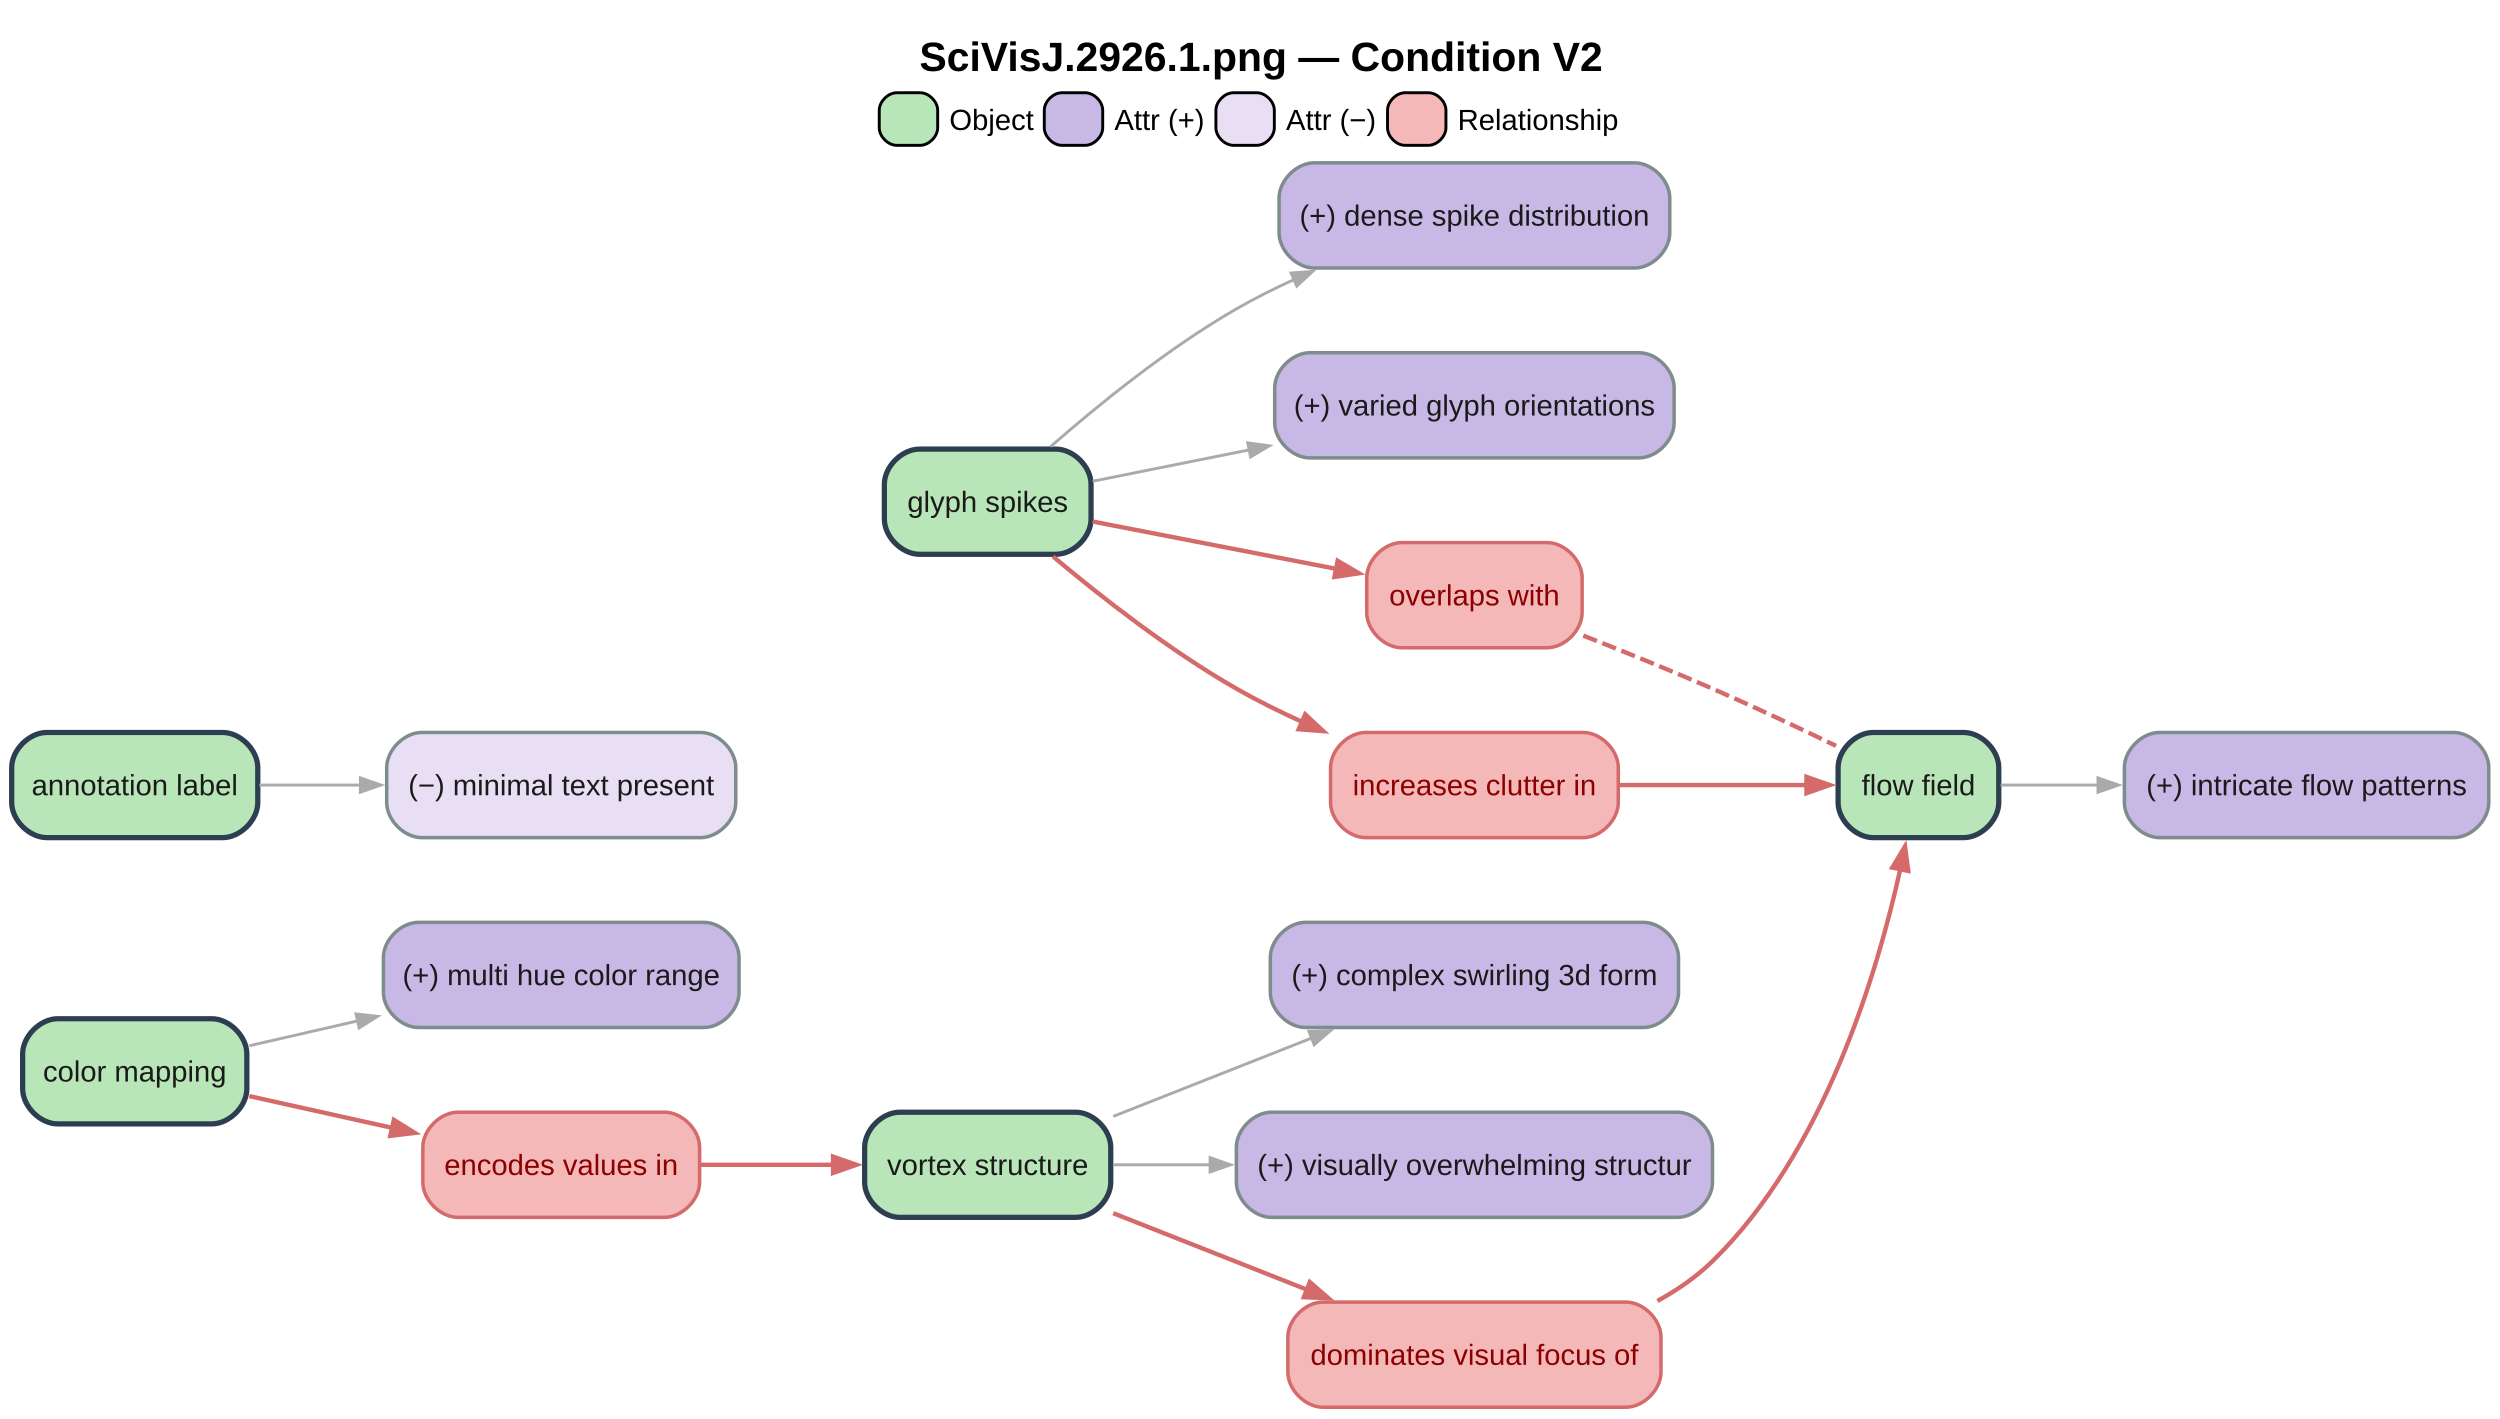
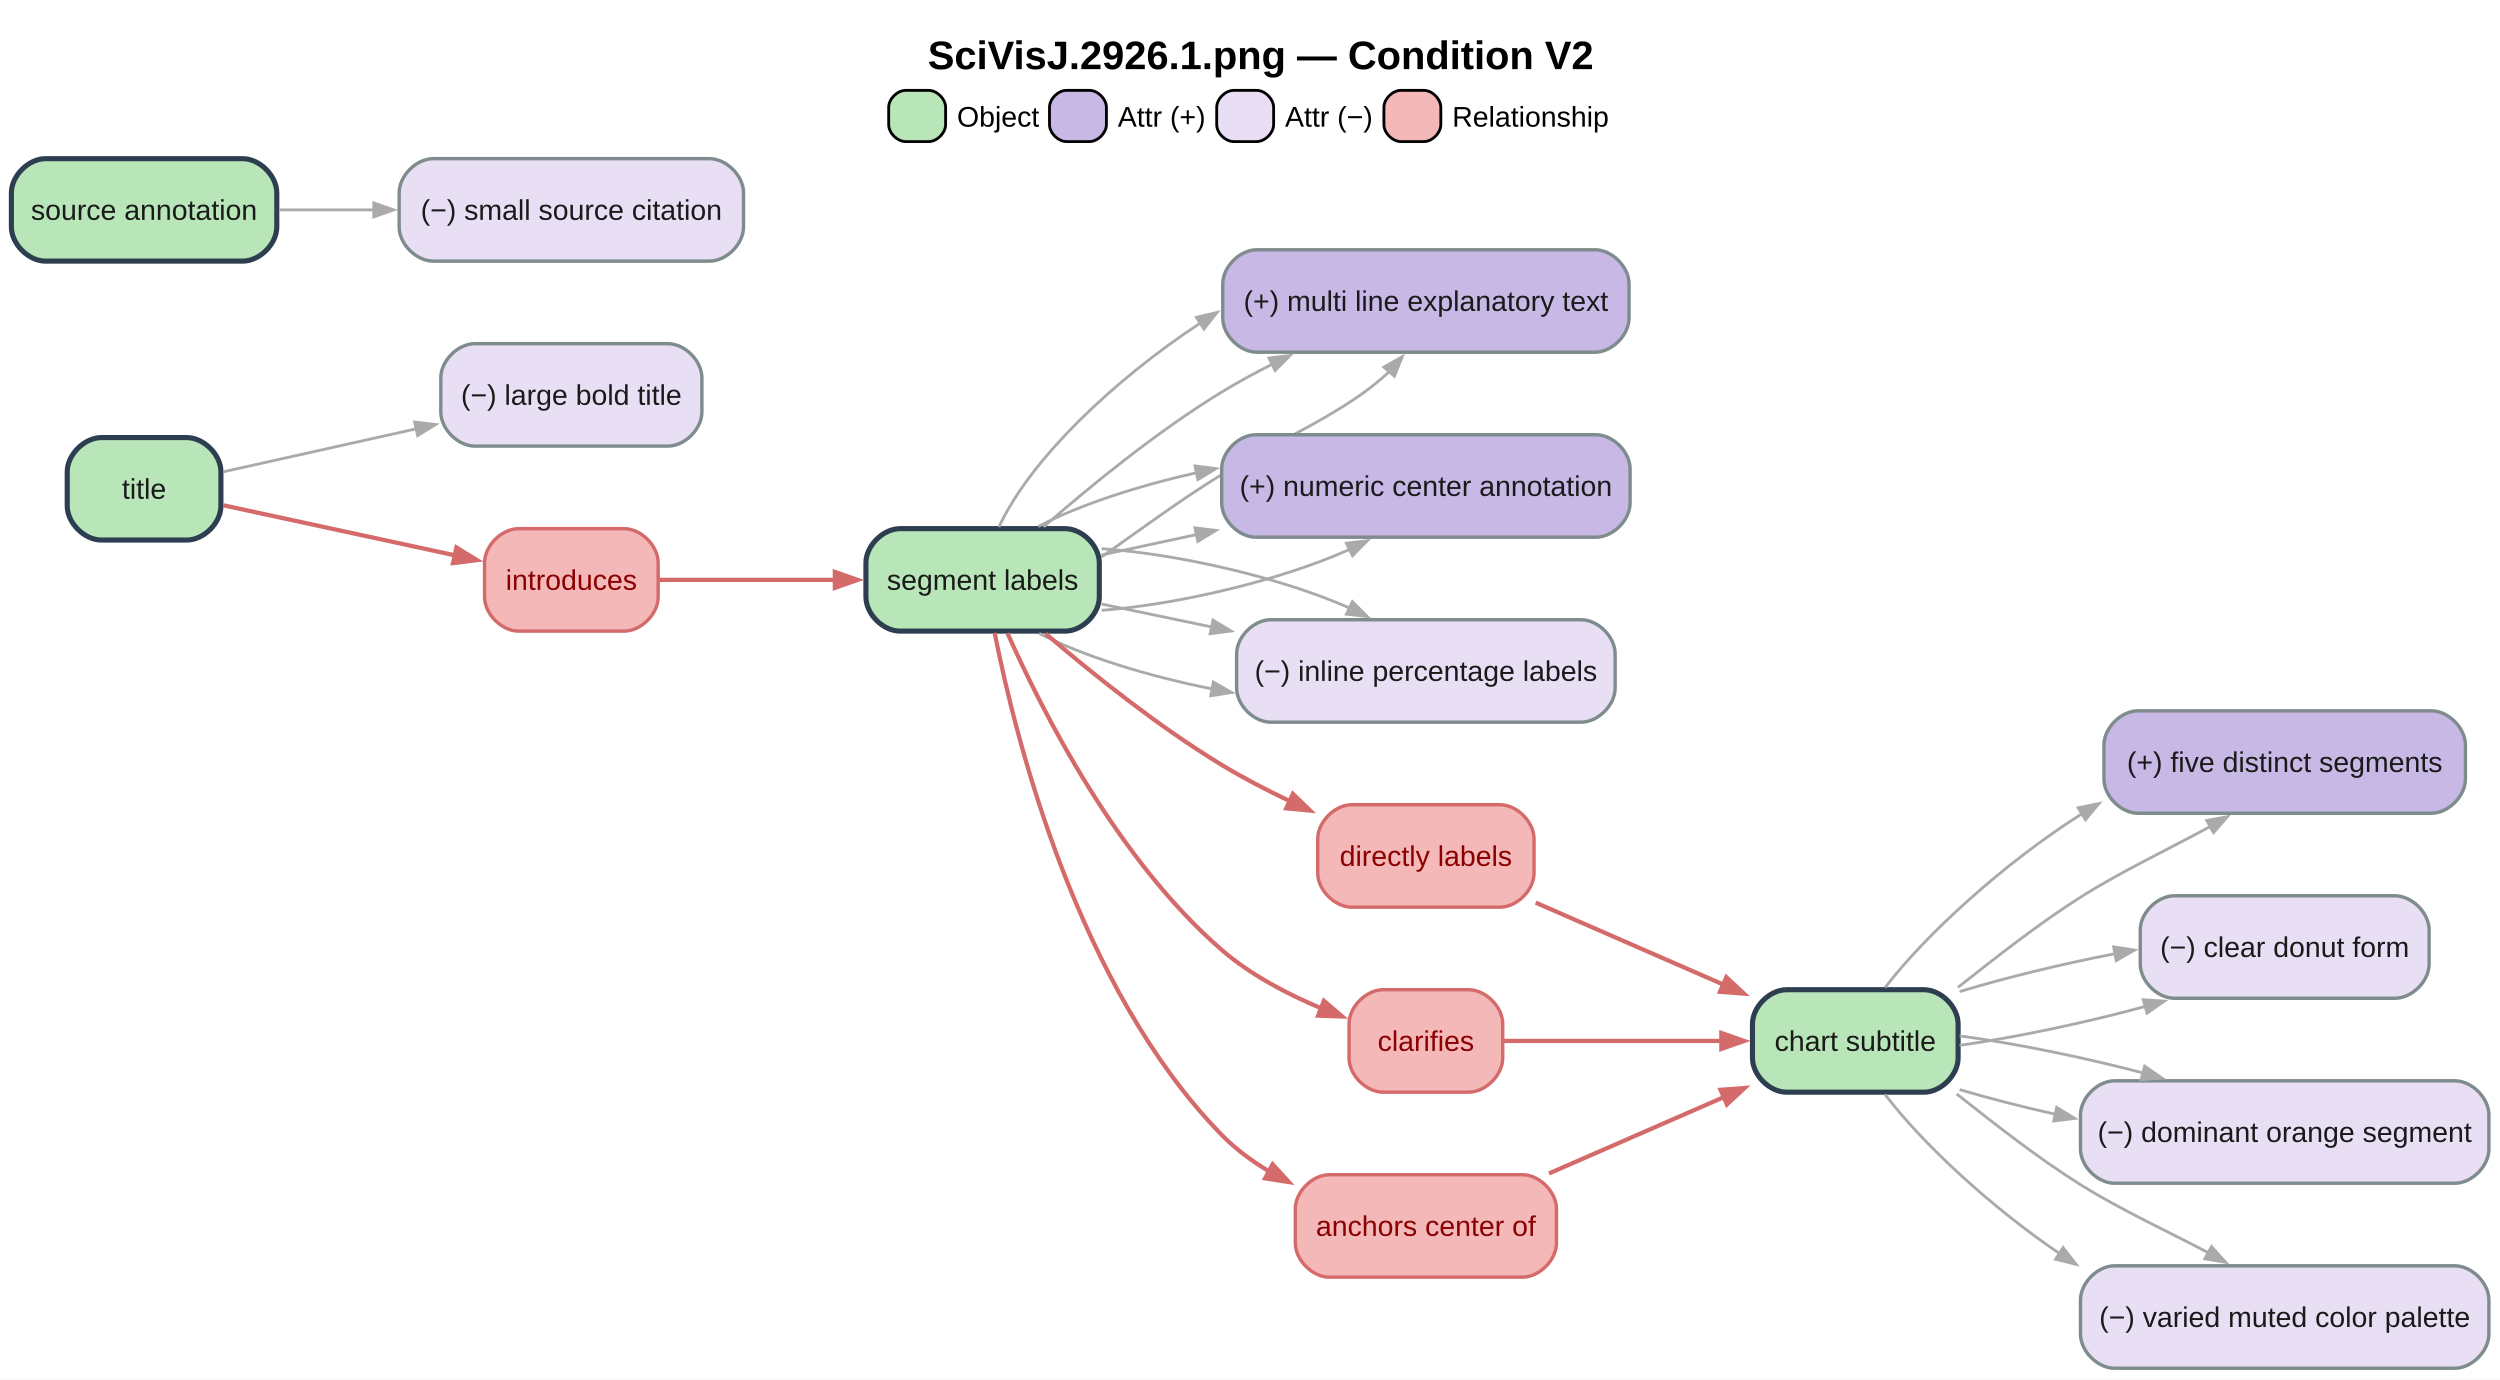
- <svg xmlns="http://www.w3.org/2000/svg" width="1783pt" height="1012pt" viewBox="0.00 0.00 1783.00 1012.00">
-   <g id="graph0" class="graph" transform="scale(2.08333 2.08333) rotate(0) translate(4 481.75)">
-     <polygon fill="white" stroke="none" points="-4,4 -4,-481.75 852,-481.75 852,4 -4,4" />
-     <text xml:space="preserve" text-anchor="start" x="310.75" y="-457.45" font-family="Arial" font-weight="bold" font-size="14.00">SciVisJ.2926.1.png — Condition V2</text>
-     <path fill="#b8e6b8" stroke="none" d="M303,-432C303,-432 311,-432 311,-432 314,-432 317,-435 317,-438 317,-438 317,-444 317,-444 317,-447 314,-450 311,-450 311,-450 303,-450 303,-450 300,-450 297,-447 297,-444 297,-444 297,-438 297,-438 297,-435 300,-432 303,-432" />
-     <path fill="none" stroke="black" d="M303,-432C303,-432 311,-432 311,-432 314,-432 317,-435 317,-438 317,-438 317,-444 317,-444 317,-447 314,-450 311,-450 311,-450 303,-450 303,-450 300,-450 297,-447 297,-444 297,-444 297,-438 297,-438 297,-435 300,-432 303,-432" />
-     <text xml:space="preserve" text-anchor="start" x="305.5" y="-437.25" font-family="Arial" font-size="10.00"> </text>
-     <text xml:space="preserve" text-anchor="start" x="321" y="-437.25" font-family="Arial" font-size="10.00">Object</text>
-     <path fill="#c7b8e6" stroke="none" d="M359.5,-432C359.5,-432 367.5,-432 367.5,-432 370.5,-432 373.5,-435 373.5,-438 373.5,-438 373.5,-444 373.5,-444 373.5,-447 370.5,-450 367.5,-450 367.5,-450 359.5,-450 359.5,-450 356.5,-450 353.5,-447 353.5,-444 353.5,-444 353.5,-438 353.5,-438 353.5,-435 356.5,-432 359.5,-432" />
-     <path fill="none" stroke="black" d="M359.5,-432C359.5,-432 367.5,-432 367.5,-432 370.5,-432 373.5,-435 373.5,-438 373.5,-438 373.5,-444 373.5,-444 373.5,-447 370.5,-450 367.5,-450 367.5,-450 359.5,-450 359.5,-450 356.5,-450 353.5,-447 353.5,-444 353.5,-444 353.5,-438 353.5,-438 353.5,-435 356.5,-432 359.5,-432" />
-     <text xml:space="preserve" text-anchor="start" x="362" y="-437.25" font-family="Arial" font-size="10.00"> </text>
-     <text xml:space="preserve" text-anchor="start" x="377.5" y="-437.25" font-family="Arial" font-size="10.00">Attr (+)</text>
-     <path fill="#e8dff5" stroke="none" d="M418.25,-432C418.25,-432 426.25,-432 426.25,-432 429.25,-432 432.25,-435 432.25,-438 432.25,-438 432.25,-444 432.25,-444 432.25,-447 429.25,-450 426.25,-450 426.25,-450 418.25,-450 418.25,-450 415.25,-450 412.25,-447 412.25,-444 412.25,-444 412.25,-438 412.25,-438 412.25,-435 415.25,-432 418.25,-432" />
-     <path fill="none" stroke="black" d="M418.25,-432C418.25,-432 426.25,-432 426.25,-432 429.25,-432 432.25,-435 432.25,-438 432.25,-438 432.25,-444 432.25,-444 432.25,-447 429.25,-450 426.25,-450 426.25,-450 418.25,-450 418.25,-450 415.25,-450 412.25,-447 412.25,-444 412.25,-444 412.25,-438 412.25,-438 412.25,-435 415.25,-432 418.25,-432" />
-     <text xml:space="preserve" text-anchor="start" x="420.75" y="-437.25" font-family="Arial" font-size="10.00"> </text>
-     <text xml:space="preserve" text-anchor="start" x="436.25" y="-437.25" font-family="Arial" font-size="10.00">Attr (−)</text>
-     <path fill="#f5b8b8" stroke="none" d="M477,-432C477,-432 485,-432 485,-432 488,-432 491,-435 491,-438 491,-438 491,-444 491,-444 491,-447 488,-450 485,-450 485,-450 477,-450 477,-450 474,-450 471,-447 471,-444 471,-444 471,-438 471,-438 471,-435 474,-432 477,-432" />
-     <path fill="none" stroke="black" d="M477,-432C477,-432 485,-432 485,-432 488,-432 491,-435 491,-438 491,-438 491,-444 491,-444 491,-447 488,-450 485,-450 485,-450 477,-450 477,-450 474,-450 471,-447 471,-444 471,-444 471,-438 471,-438 471,-435 474,-432 477,-432" />
-     <text xml:space="preserve" text-anchor="start" x="479.5" y="-437.25" font-family="Arial" font-size="10.00"> </text>
-     <text xml:space="preserve" text-anchor="start" x="495" y="-437.25" font-family="Arial" font-size="10.00">Relationship</text>
+ <svg xmlns="http://www.w3.org/2000/svg" width="1830pt" height="1010pt" viewBox="0.00 0.00 1830.00 1010.00">
+   <g id="graph0" class="graph" transform="scale(2.08333 2.08333) rotate(0) translate(4 480.75)">
+     <polygon fill="white" stroke="none" points="-4,4 -4,-480.75 874.5,-480.75 874.5,4 -4,4" />
+     <text xml:space="preserve" text-anchor="start" x="322" y="-456.45" font-family="Arial" font-weight="bold" font-size="14.00">SciVisJ.2926.1.png — Condition V2</text>
+     <path fill="#b8e6b8" stroke="none" d="M314.25,-431C314.25,-431 322.25,-431 322.25,-431 325.25,-431 328.25,-434 328.25,-437 328.25,-437 328.25,-443 328.25,-443 328.25,-446 325.25,-449 322.25,-449 322.25,-449 314.25,-449 314.25,-449 311.25,-449 308.25,-446 308.25,-443 308.25,-443 308.25,-437 308.25,-437 308.25,-434 311.25,-431 314.25,-431" />
+     <path fill="none" stroke="black" d="M314.25,-431C314.25,-431 322.25,-431 322.25,-431 325.25,-431 328.25,-434 328.25,-437 328.25,-437 328.25,-443 328.25,-443 328.25,-446 325.25,-449 322.25,-449 322.25,-449 314.25,-449 314.25,-449 311.25,-449 308.25,-446 308.25,-443 308.25,-443 308.25,-437 308.25,-437 308.25,-434 311.25,-431 314.25,-431" />
+     <text xml:space="preserve" text-anchor="start" x="316.75" y="-436.25" font-family="Arial" font-size="10.00"> </text>
+     <text xml:space="preserve" text-anchor="start" x="332.25" y="-436.25" font-family="Arial" font-size="10.00">Object</text>
+     <path fill="#c7b8e6" stroke="none" d="M370.75,-431C370.75,-431 378.75,-431 378.75,-431 381.75,-431 384.75,-434 384.75,-437 384.75,-437 384.75,-443 384.75,-443 384.75,-446 381.75,-449 378.75,-449 378.75,-449 370.75,-449 370.75,-449 367.75,-449 364.75,-446 364.75,-443 364.75,-443 364.75,-437 364.75,-437 364.75,-434 367.75,-431 370.75,-431" />
+     <path fill="none" stroke="black" d="M370.75,-431C370.75,-431 378.75,-431 378.75,-431 381.75,-431 384.75,-434 384.75,-437 384.75,-437 384.75,-443 384.75,-443 384.75,-446 381.75,-449 378.75,-449 378.75,-449 370.75,-449 370.75,-449 367.75,-449 364.75,-446 364.75,-443 364.75,-443 364.75,-437 364.75,-437 364.75,-434 367.75,-431 370.75,-431" />
+     <text xml:space="preserve" text-anchor="start" x="373.25" y="-436.25" font-family="Arial" font-size="10.00"> </text>
+     <text xml:space="preserve" text-anchor="start" x="388.75" y="-436.25" font-family="Arial" font-size="10.00">Attr (+)</text>
+     <path fill="#e8dff5" stroke="none" d="M429.5,-431C429.5,-431 437.5,-431 437.5,-431 440.5,-431 443.5,-434 443.5,-437 443.5,-437 443.5,-443 443.5,-443 443.5,-446 440.5,-449 437.5,-449 437.5,-449 429.5,-449 429.5,-449 426.5,-449 423.5,-446 423.5,-443 423.5,-443 423.5,-437 423.5,-437 423.5,-434 426.5,-431 429.5,-431" />
+     <path fill="none" stroke="black" d="M429.5,-431C429.5,-431 437.5,-431 437.5,-431 440.5,-431 443.5,-434 443.5,-437 443.5,-437 443.5,-443 443.5,-443 443.5,-446 440.5,-449 437.5,-449 437.5,-449 429.5,-449 429.5,-449 426.5,-449 423.5,-446 423.5,-443 423.5,-443 423.5,-437 423.5,-437 423.5,-434 426.5,-431 429.5,-431" />
+     <text xml:space="preserve" text-anchor="start" x="432" y="-436.25" font-family="Arial" font-size="10.00"> </text>
+     <text xml:space="preserve" text-anchor="start" x="447.5" y="-436.25" font-family="Arial" font-size="10.00">Attr (−)</text>
+     <path fill="#f5b8b8" stroke="none" d="M488.25,-431C488.25,-431 496.25,-431 496.25,-431 499.25,-431 502.25,-434 502.25,-437 502.25,-437 502.25,-443 502.25,-443 502.25,-446 499.25,-449 496.25,-449 496.25,-449 488.25,-449 488.25,-449 485.25,-449 482.25,-446 482.25,-443 482.25,-443 482.25,-437 482.25,-437 482.25,-434 485.25,-431 488.25,-431" />
+     <path fill="none" stroke="black" d="M488.25,-431C488.25,-431 496.25,-431 496.25,-431 499.25,-431 502.25,-434 502.25,-437 502.25,-437 502.25,-443 502.25,-443 502.25,-446 499.25,-449 496.25,-449 496.25,-449 488.25,-449 488.25,-449 485.25,-449 482.25,-446 482.25,-443 482.25,-443 482.25,-437 482.25,-437 482.25,-434 485.25,-431 488.25,-431" />
+     <text xml:space="preserve" text-anchor="start" x="490.75" y="-436.25" font-family="Arial" font-size="10.00"> </text>
+     <text xml:space="preserve" text-anchor="start" x="506.25" y="-436.25" font-family="Arial" font-size="10.00">Relationship</text>
    <g id="node1" class="node">
-       <path fill="#b8e6b8" stroke="#2c3e50" stroke-width="1.8" d="M364.25,-101C364.25,-101 304,-101 304,-101 298,-101 292,-95 292,-89 292,-89 292,-77 292,-77 292,-71 298,-65 304,-65 304,-65 364.25,-65 364.25,-65 370.25,-65 376.25,-71 376.25,-77 376.25,-77 376.25,-89 376.25,-89 376.25,-95 370.25,-101 364.25,-101" />
-       <text xml:space="preserve" text-anchor="middle" x="334.12" y="-79.5" font-family="Arial" font-size="10.00" fill="#1a1a1a">vortex structure</text>
+       <path fill="#b8e6b8" stroke="#2c3e50" stroke-width="1.8" d="M672,-133C672,-133 623.75,-133 623.75,-133 617.75,-133 611.75,-127 611.75,-121 611.75,-121 611.75,-109 611.75,-109 611.75,-103 617.75,-97 623.75,-97 623.75,-97 672,-97 672,-97 678,-97 684,-103 684,-109 684,-109 684,-121 684,-121 684,-127 678,-133 672,-133" />
+       <text xml:space="preserve" text-anchor="middle" x="647.88" y="-111.5" font-family="Arial" font-size="10.00" fill="#1a1a1a">chart subtitle</text>
+     </g>
+     <g id="node5" class="node">
+       <path fill="#c7b8e6" stroke="#7f8c8d" stroke-width="1.2" d="M850.25,-231C850.25,-231 747.25,-231 747.25,-231 741.25,-231 735.25,-225 735.25,-219 735.25,-219 735.25,-207 735.25,-207 735.25,-201 741.25,-195 747.25,-195 747.25,-195 850.25,-195 850.25,-195 856.25,-195 862.25,-201 862.25,-207 862.25,-207 862.25,-219 862.25,-219 862.25,-225 856.25,-231 850.25,-231" />
+       <text xml:space="preserve" text-anchor="middle" x="798.75" y="-209.5" font-family="Arial" font-size="10.00" fill="#1a1a1a">(+) five distinct segments</text>
+     </g>
+     <g id="edge1" class="edge">
+       <path fill="none" stroke="#aaaaaa" d="M683.95,-133.83C696.92,-144.06 712.1,-156.05 727,-165.5 741.39,-174.63 758.71,-182.75 772.61,-190.37" />
+       <polygon fill="#aaaaaa" stroke="#aaaaaa" points="771.33,-192.46 778.63,-193.8 773.76,-188.2 771.33,-192.46" />
+     </g>
+     <g id="edge9" class="edge">
+       <path fill="none" stroke="#aaaaaa" d="M658.35,-133.75C672.45,-152.27 700.18,-177.49 727,-194.5 727.31,-194.7 727.63,-194.9 727.95,-195.1" />
+       <polygon fill="#aaaaaa" stroke="#aaaaaa" points="726.22,-196.92 733.49,-198.41 728.74,-192.71 726.22,-196.92" />
    </g>
    <g id="node6" class="node">
-       <path fill="#c7b8e6" stroke="#7f8c8d" stroke-width="1.2" d="M558.62,-166C558.62,-166 442.88,-166 442.88,-166 436.88,-166 430.88,-160 430.88,-154 430.88,-154 430.88,-142 430.88,-142 430.88,-136 436.88,-130 442.88,-130 442.88,-130 558.62,-130 558.62,-130 564.62,-130 570.62,-136 570.62,-142 570.62,-142 570.62,-154 570.62,-154 570.62,-160 564.62,-166 558.62,-166" />
-       <text xml:space="preserve" text-anchor="middle" x="500.75" y="-144.5" font-family="Arial" font-size="10.00" fill="#1a1a1a">(+) complex swirling 3d form</text>
+       <path fill="#e8dff5" stroke="#7f8c8d" stroke-width="1.2" d="M837.5,-166C837.5,-166 760,-166 760,-166 754,-166 748,-160 748,-154 748,-154 748,-142 748,-142 748,-136 754,-130 760,-130 760,-130 837.5,-130 837.5,-130 843.5,-130 849.5,-136 849.5,-142 849.5,-142 849.5,-154 849.5,-154 849.5,-160 843.5,-166 837.5,-166" />
+       <text xml:space="preserve" text-anchor="middle" x="798.75" y="-144.5" font-family="Arial" font-size="10.00" fill="#1a1a1a">(−) clear donut form</text>
    </g>
-     <g id="edge1" class="edge">
-       <path fill="none" stroke="#aaaaaa" d="M377.09,-99.57C397.8,-107.75 423.03,-117.71 445.22,-126.47" />
-       <polygon fill="#aaaaaa" stroke="#aaaaaa" points="444.11,-128.66 451.52,-128.96 445.9,-124.11 444.11,-128.66" />
+     <g id="edge2" class="edge">
+       <path fill="none" stroke="#aaaaaa" d="M684.53,-113.46C704.14,-116.21 728.72,-121.4 749.96,-127.18" />
+       <polygon fill="#aaaaaa" stroke="#aaaaaa" points="749.07,-129.47 756.47,-129.01 750.39,-124.75 749.07,-129.47" />
+     </g>
+     <g id="edge10" class="edge">
+       <path fill="none" stroke="#aaaaaa" d="M684.53,-132.34C700.87,-137.3 720.67,-142.09 739.1,-145.65" />
+       <polygon fill="#aaaaaa" stroke="#aaaaaa" points="738.65,-148.06 745.98,-146.93 739.54,-143.24 738.65,-148.06" />
    </g>
    <g id="node7" class="node">
-       <path fill="#c7b8e6" stroke="#7f8c8d" stroke-width="1.2" d="M570.25,-101C570.25,-101 431.25,-101 431.25,-101 425.25,-101 419.25,-95 419.25,-89 419.25,-89 419.25,-77 419.25,-77 419.25,-71 425.25,-65 431.25,-65 431.25,-65 570.25,-65 570.25,-65 576.25,-65 582.25,-71 582.25,-77 582.25,-77 582.25,-89 582.25,-89 582.25,-95 576.25,-101 570.25,-101" />
-       <text xml:space="preserve" text-anchor="middle" x="500.75" y="-79.5" font-family="Arial" font-size="10.00" fill="#1a1a1a">(+) visually overwhelming structur</text>
+       <path fill="#e8dff5" stroke="#7f8c8d" stroke-width="1.2" d="M858.5,-101C858.5,-101 739,-101 739,-101 733,-101 727,-95 727,-89 727,-89 727,-77 727,-77 727,-71 733,-65 739,-65 739,-65 858.5,-65 858.5,-65 864.5,-65 870.5,-71 870.5,-77 870.5,-77 870.5,-89 870.5,-89 870.5,-95 864.5,-101 858.5,-101" />
+       <text xml:space="preserve" text-anchor="middle" x="798.75" y="-79.5" font-family="Arial" font-size="10.00" fill="#1a1a1a">(−) dominant orange segment</text>
    </g>
-     <g id="edge2" class="edge">
-       <path fill="none" stroke="#aaaaaa" d="M377.09,-83C387.36,-83 398.75,-83 410.32,-83" />
-       <polygon fill="#aaaaaa" stroke="#aaaaaa" points="410.26,-85.45 417.26,-83 410.26,-80.55 410.26,-85.45" />
+     <g id="edge3" class="edge">
+       <path fill="none" stroke="#aaaaaa" d="M684.53,-97.9C694.81,-94.85 706.45,-91.88 718.26,-89.23" />
+       <polygon fill="#aaaaaa" stroke="#aaaaaa" points="718.65,-91.66 724.97,-87.78 717.61,-86.87 718.65,-91.66" />
+     </g>
+     <g id="edge11" class="edge">
+       <path fill="none" stroke="#aaaaaa" d="M684.53,-116.77C703.82,-114.2 727.93,-109.3 748.94,-103.77" />
+       <polygon fill="#aaaaaa" stroke="#aaaaaa" points="749.55,-106.14 755.66,-101.94 748.26,-101.42 749.55,-106.14" />
+     </g>
+     <g id="node8" class="node">
+       <path fill="#e8dff5" stroke="#7f8c8d" stroke-width="1.2" d="M858.5,-36C858.5,-36 739,-36 739,-36 733,-36 727,-30 727,-24 727,-24 727,-12 727,-12 727,-6 733,0 739,0 739,0 858.5,0 858.5,0 864.5,0 870.5,-6 870.5,-12 870.5,-12 870.5,-24 870.5,-24 870.5,-30 864.5,-36 858.5,-36" />
+       <text xml:space="preserve" text-anchor="middle" x="798.75" y="-14.5" font-family="Arial" font-size="10.00" fill="#1a1a1a">(−) varied muted color palette</text>
+     </g>
+     <g id="edge4" class="edge">
+       <path fill="none" stroke="#aaaaaa" d="M658.33,-96.21C671.13,-79.3 695.23,-56.83 719.76,-40.22" />
+       <polygon fill="#aaaaaa" stroke="#aaaaaa" points="720.9,-42.4 725.42,-36.53 718.22,-38.3 720.9,-42.4" />
+     </g>
+     <g id="edge12" class="edge">
+       <path fill="none" stroke="#aaaaaa" d="M683.5,-96.38C696.55,-86.07 711.9,-73.96 727,-64.5 741.17,-55.63 758.22,-47.84 772.03,-40.52" />
+       <polygon fill="#aaaaaa" stroke="#aaaaaa" points="773.05,-42.75 778,-37.23 770.69,-38.46 773.05,-42.75" />
+     </g>
+     <g id="node2" class="node">
+       <path fill="#b8e6b8" stroke="#2c3e50" stroke-width="1.8" d="M61.62,-327C61.62,-327 31.62,-327 31.62,-327 25.62,-327 19.62,-321 19.62,-315 19.62,-315 19.62,-303 19.62,-303 19.62,-297 25.62,-291 31.62,-291 31.62,-291 61.62,-291 61.62,-291 67.62,-291 73.62,-297 73.62,-303 73.62,-303 73.62,-315 73.62,-315 73.62,-321 67.62,-327 61.62,-327" />
+       <text xml:space="preserve" text-anchor="middle" x="46.62" y="-305.5" font-family="Arial" font-size="10.00" fill="#1a1a1a">title</text>
+     </g>
+     <g id="node9" class="node">
+       <path fill="#e8dff5" stroke="#7f8c8d" stroke-width="1.2" d="M230.62,-360C230.62,-360 162.88,-360 162.88,-360 156.88,-360 150.88,-354 150.88,-348 150.88,-348 150.88,-336 150.88,-336 150.88,-330 156.88,-324 162.88,-324 162.88,-324 230.62,-324 230.62,-324 236.62,-324 242.62,-330 242.62,-336 242.62,-336 242.62,-348 242.62,-348 242.62,-354 236.62,-360 230.62,-360" />
+       <text xml:space="preserve" text-anchor="middle" x="196.75" y="-338.5" font-family="Arial" font-size="10.00" fill="#1a1a1a">(−) large bold title</text>
+     </g>
+     <g id="edge5" class="edge">
+       <path fill="none" stroke="#aaaaaa" d="M74.45,-314.98C93.39,-319.2 119.41,-324.99 142.49,-330.14" />
+       <polygon fill="#aaaaaa" stroke="#aaaaaa" points="141.68,-332.46 149.04,-331.59 142.74,-327.68 141.68,-332.46" />
+     </g>
+     <g id="node17" class="node">
+       <path fill="#f5b8b8" stroke="#d46a6a" stroke-width="1.2" d="M215.25,-295C215.25,-295 178.25,-295 178.25,-295 172.25,-295 166.25,-289 166.25,-283 166.25,-283 166.25,-271 166.25,-271 166.25,-265 172.25,-259 178.25,-259 178.25,-259 215.25,-259 215.25,-259 221.25,-259 227.25,-265 227.25,-271 227.25,-271 227.25,-283 227.25,-283 227.25,-289 221.25,-295 215.25,-295" />
+       <text xml:space="preserve" text-anchor="middle" x="196.75" y="-273.5" font-family="Arial" font-size="10.00" fill="#8b0000">introduces</text>
+     </g>
+     <g id="edge26" class="edge">
+       <path fill="none" stroke="#d46a6a" stroke-width="1.5" d="M74.45,-303.21C97.19,-298.29 130.13,-291.18 155.95,-285.6" />
+       <polygon fill="#d46a6a" stroke="#d46a6a" stroke-width="1.5" points="156.37,-288.37 163.6,-283.95 155.18,-282.9 156.37,-288.37" />
+     </g>
+     <g id="node3" class="node">
+       <path fill="#b8e6b8" stroke="#2c3e50" stroke-width="1.8" d="M370.25,-295C370.25,-295 312.25,-295 312.25,-295 306.25,-295 300.25,-289 300.25,-283 300.25,-283 300.25,-271 300.25,-271 300.25,-265 306.25,-259 312.25,-259 312.25,-259 370.25,-259 370.25,-259 376.25,-259 382.25,-265 382.25,-271 382.25,-271 382.25,-283 382.25,-283 382.25,-289 376.25,-295 370.25,-295" />
+       <text xml:space="preserve" text-anchor="middle" x="341.25" y="-273.5" font-family="Arial" font-size="10.00" fill="#1a1a1a">segment labels</text>
+     </g>
+     <g id="node10" class="node">
+       <path fill="#c7b8e6" stroke="#7f8c8d" stroke-width="1.2" d="M556.38,-393C556.38,-393 437.62,-393 437.62,-393 431.62,-393 425.62,-387 425.62,-381 425.62,-381 425.62,-369 425.62,-369 425.62,-363 431.62,-357 437.62,-357 437.62,-357 556.38,-357 556.38,-357 562.38,-357 568.38,-363 568.38,-369 568.38,-369 568.38,-381 568.38,-381 568.38,-387 562.38,-393 556.38,-393" />
+       <text xml:space="preserve" text-anchor="middle" x="497" y="-371.5" font-family="Arial" font-size="10.00" fill="#1a1a1a">(+) multi line explanatory text</text>
+     </g>
+     <g id="edge6" class="edge">
+       <path fill="none" stroke="#aaaaaa" d="M383,-285.03C396.01,-294.17 410.8,-305.17 425.25,-314 444.88,-325.99 469.77,-336.21 484.19,-350.28" />
+       <polygon fill="#aaaaaa" stroke="#aaaaaa" points="482.24,-351.77 488.69,-355.43 485.93,-348.54 482.24,-351.77" />
+     </g>
+     <g id="edge13" class="edge">
+       <path fill="none" stroke="#aaaaaa" d="M362.68,-295.62C378.87,-309.76 402.47,-329.09 425.25,-343 430.96,-346.48 437.11,-349.82 443.31,-352.93" />
+       <polygon fill="#aaaaaa" stroke="#aaaaaa" points="441.88,-354.96 449.25,-355.82 444.02,-350.55 441.88,-354.96" />
+     </g>
+     <g id="edge16" class="edge">
+       <path fill="none" stroke="#aaaaaa" d="M346.98,-295.58C358.24,-319.8 387.9,-347.61 417.71,-367.22" />
+       <polygon fill="#aaaaaa" stroke="#aaaaaa" points="416.37,-369.27 423.6,-370.96 419,-365.13 416.37,-369.27" />
+     </g>
+     <g id="node11" class="node">
+       <path fill="#c7b8e6" stroke="#7f8c8d" stroke-width="1.2" d="M556.75,-328C556.75,-328 437.25,-328 437.25,-328 431.25,-328 425.25,-322 425.25,-316 425.25,-316 425.25,-304 425.25,-304 425.25,-298 431.25,-292 437.25,-292 437.25,-292 556.75,-292 556.75,-292 562.75,-292 568.75,-298 568.75,-304 568.75,-304 568.75,-316 568.75,-316 568.75,-322 562.75,-328 556.75,-328" />
+       <text xml:space="preserve" text-anchor="middle" x="497" y="-306.5" font-family="Arial" font-size="10.00" fill="#1a1a1a">(+) numeric center annotation</text>
+     </g>
+     <g id="edge7" class="edge">
+       <path fill="none" stroke="#aaaaaa" d="M383.05,-266.29C410.7,-268.45 446.41,-277.02 470.2,-287.72" />
+       <polygon fill="#aaaaaa" stroke="#aaaaaa" points="469.06,-289.89 476.43,-290.76 471.21,-285.49 469.06,-289.89" />
+     </g>
+     <g id="edge14" class="edge">
+       <path fill="none" stroke="#aaaaaa" d="M383.05,-285.76C393.46,-287.99 405.01,-290.47 416.63,-292.97" />
+       <polygon fill="#aaaaaa" stroke="#aaaaaa" points="415.84,-295.3 423.2,-294.37 416.87,-290.51 415.84,-295.3" />
+     </g>
+     <g id="edge17" class="edge">
+       <path fill="none" stroke="#aaaaaa" d="M360.8,-295.75C374.97,-303.25 395.56,-309.99 416.41,-314.66" />
+       <polygon fill="#aaaaaa" stroke="#aaaaaa" points="415.88,-317.05 423.24,-316.09 416.89,-312.25 415.88,-317.05" />
+     </g>
+     <g id="node12" class="node">
+       <path fill="#e8dff5" stroke="#7f8c8d" stroke-width="1.2" d="M551.5,-263C551.5,-263 442.5,-263 442.5,-263 436.5,-263 430.5,-257 430.5,-251 430.5,-251 430.5,-239 430.5,-239 430.5,-233 436.5,-227 442.5,-227 442.5,-227 551.5,-227 551.5,-227 557.5,-227 563.5,-233 563.5,-239 563.5,-239 563.5,-251 563.5,-251 563.5,-257 557.5,-263 551.5,-263" />
+       <text xml:space="preserve" text-anchor="middle" x="497" y="-241.5" font-family="Arial" font-size="10.00" fill="#1a1a1a">(−) inline percentage labels</text>
+     </g>
+     <g id="edge8" class="edge">
+       <path fill="none" stroke="#aaaaaa" d="M361.1,-258.21C376.53,-250.21 399.41,-243.16 421.96,-238.67" />
+       <polygon fill="#aaaaaa" stroke="#aaaaaa" points="422.31,-241.1 428.75,-237.42 421.42,-236.28 422.31,-241.1" />
+     </g>
+     <g id="edge15" class="edge">
+       <path fill="none" stroke="#aaaaaa" d="M383.05,-268.51C394.98,-266.02 408.42,-263.23 421.75,-260.45" />
+       <polygon fill="#aaaaaa" stroke="#aaaaaa" points="422.19,-262.87 428.54,-259.04 421.19,-258.07 422.19,-262.87" />
+     </g>
+     <g id="edge18" class="edge">
+       <path fill="none" stroke="#aaaaaa" d="M383.05,-287.97C410.7,-286 446.41,-277.66 470.2,-267.11" />
+       <polygon fill="#aaaaaa" stroke="#aaaaaa" points="471.18,-269.36 476.42,-264.11 469.05,-264.95 471.18,-269.36" />
+     </g>
+     <g id="node14" class="node">
+       <path fill="#f5b8b8" stroke="#d46a6a" stroke-width="1.2" d="M523,-198C523,-198 471,-198 471,-198 465,-198 459,-192 459,-186 459,-186 459,-174 459,-174 459,-168 465,-162 471,-162 471,-162 523,-162 523,-162 529,-162 535,-168 535,-174 535,-174 535,-186 535,-186 535,-192 529,-198 523,-198" />
+       <text xml:space="preserve" text-anchor="middle" x="497" y="-176.5" font-family="Arial" font-size="10.00" fill="#8b0000">directly labels</text>
+     </g>
+     <g id="edge20" class="edge">
+       <path fill="none" stroke="#d46a6a" stroke-width="1.5" d="M363.4,-258.11C379.59,-244.25 402.86,-225.56 425.25,-212 432.79,-207.43 441.09,-203.11 449.28,-199.21" />
+       <polygon fill="#d46a6a" stroke="#d46a6a" stroke-width="1.5" points="450.27,-201.83 456.36,-195.94 447.93,-196.75 450.27,-201.83" />
    </g>
    <g id="node15" class="node">
-       <path fill="#f5b8b8" stroke="#d46a6a" stroke-width="1.2" d="M552.62,-36C552.62,-36 448.88,-36 448.88,-36 442.88,-36 436.88,-30 436.88,-24 436.88,-24 436.88,-12 436.88,-12 436.88,-6 442.88,0 448.88,0 448.88,0 552.62,0 552.62,0 558.62,0 564.62,-6 564.62,-12 564.62,-12 564.62,-24 564.62,-24 564.62,-30 558.62,-36 552.62,-36" />
-       <text xml:space="preserve" text-anchor="middle" x="500.75" y="-14.5" font-family="Arial" font-size="10.00" fill="#8b0000">dominates visual focus of</text>
+       <path fill="#f5b8b8" stroke="#d46a6a" stroke-width="1.2" d="M512,-133C512,-133 482,-133 482,-133 476,-133 470,-127 470,-121 470,-121 470,-109 470,-109 470,-103 476,-97 482,-97 482,-97 512,-97 512,-97 518,-97 524,-103 524,-109 524,-109 524,-121 524,-121 524,-127 518,-133 512,-133" />
+       <text xml:space="preserve" text-anchor="middle" x="497" y="-111.5" font-family="Arial" font-size="10.00" fill="#8b0000">clarifies</text>
    </g>
-     <g id="edge12" class="edge">
-       <path fill="none" stroke="#d46a6a" stroke-width="1.5" d="M377.09,-66.43C397.26,-58.47 421.71,-48.81 443.47,-40.22" />
-       <polygon fill="#d46a6a" stroke="#d46a6a" stroke-width="1.5" points="444.4,-42.86 450.81,-37.32 442.34,-37.66 444.4,-42.86" />
+     <g id="edge22" class="edge">
+       <path fill="none" stroke="#d46a6a" stroke-width="1.5" d="M350.01,-258.23C362.29,-230.58 388.61,-178.73 425.25,-147 435.38,-138.23 448.32,-131.44 460.35,-126.42" />
+       <polygon fill="#d46a6a" stroke="#d46a6a" stroke-width="1.5" points="461.17,-129.11 467.61,-123.6 459.14,-123.89 461.17,-129.11" />
    </g>
-     <g id="node2" class="node">
-       <path fill="#b8e6b8" stroke="#2c3e50" stroke-width="1.8" d="M357.5,-328C357.5,-328 310.75,-328 310.75,-328 304.75,-328 298.75,-322 298.75,-316 298.75,-316 298.75,-304 298.75,-304 298.75,-298 304.75,-292 310.75,-292 310.75,-292 357.5,-292 357.5,-292 363.5,-292 369.5,-298 369.5,-304 369.5,-304 369.5,-316 369.5,-316 369.5,-322 363.5,-328 357.5,-328" />
-       <text xml:space="preserve" text-anchor="middle" x="334.12" y="-306.5" font-family="Arial" font-size="10.00" fill="#1a1a1a">glyph spikes</text>
+     <g id="node16" class="node">
+       <path fill="#f5b8b8" stroke="#d46a6a" stroke-width="1.2" d="M530.88,-68C530.88,-68 463.12,-68 463.12,-68 457.12,-68 451.12,-62 451.12,-56 451.12,-56 451.12,-44 451.12,-44 451.12,-38 457.12,-32 463.12,-32 463.12,-32 530.88,-32 530.88,-32 536.88,-32 542.88,-38 542.88,-44 542.88,-44 542.88,-56 542.88,-56 542.88,-62 536.88,-68 530.88,-68" />
+       <text xml:space="preserve" text-anchor="middle" x="497" y="-46.5" font-family="Arial" font-size="10.00" fill="#8b0000">anchors center of</text>
    </g>
-     <g id="node8" class="node">
-       <path fill="#c7b8e6" stroke="#7f8c8d" stroke-width="1.2" d="M555.62,-426C555.62,-426 445.88,-426 445.88,-426 439.88,-426 433.88,-420 433.88,-414 433.88,-414 433.88,-402 433.88,-402 433.88,-396 439.88,-390 445.88,-390 445.88,-390 555.62,-390 555.62,-390 561.62,-390 567.62,-396 567.62,-402 567.62,-402 567.62,-414 567.62,-414 567.62,-420 561.62,-426 555.62,-426" />
-       <text xml:space="preserve" text-anchor="middle" x="500.75" y="-404.5" font-family="Arial" font-size="10.00" fill="#1a1a1a">(+) dense spike distribution</text>
+     <g id="edge24" class="edge">
+       <path fill="none" stroke="#d46a6a" stroke-width="1.5" d="M345.48,-258.38C352.96,-220.47 374.83,-133.56 425.25,-82 430.17,-76.96 436.04,-72.65 442.25,-68.97" />
+       <polygon fill="#d46a6a" stroke="#d46a6a" stroke-width="1.5" points="443.15,-71.67 448.88,-65.42 440.5,-66.73 443.15,-71.67" />
    </g>
-     <g id="edge3" class="edge">
-       <path fill="none" stroke="#aaaaaa" d="M355.7,-328.9C372.03,-343.19 395.92,-362.58 419.25,-376 425.57,-379.63 432.38,-383.04 439.27,-386.17" />
-       <polygon fill="#aaaaaa" stroke="#aaaaaa" points="437.98,-388.28 445.38,-388.85 439.95,-383.79 437.98,-388.28" />
-     </g>
-     <g id="node9" class="node">
-       <path fill="#c7b8e6" stroke="#7f8c8d" stroke-width="1.2" d="M557.12,-361C557.12,-361 444.38,-361 444.38,-361 438.38,-361 432.38,-355 432.38,-349 432.38,-349 432.38,-337 432.38,-337 432.38,-331 438.38,-325 444.38,-325 444.38,-325 557.12,-325 557.12,-325 563.12,-325 569.12,-331 569.12,-337 569.12,-337 569.12,-349 569.12,-349 569.12,-355 563.12,-361 557.12,-361" />
-       <text xml:space="preserve" text-anchor="middle" x="500.75" y="-339.5" font-family="Arial" font-size="10.00" fill="#1a1a1a">(+) varied glyph orientations</text>
-     </g>
-     <g id="edge4" class="edge">
-       <path fill="none" stroke="#aaaaaa" d="M370.04,-317C385.74,-320.15 404.94,-323.99 423.69,-327.75" />
-       <polygon fill="#aaaaaa" stroke="#aaaaaa" points="423.15,-330.14 430.5,-329.12 424.12,-325.34 423.15,-330.14" />
+     <g id="node4" class="node">
+       <path fill="#b8e6b8" stroke="#2c3e50" stroke-width="1.8" d="M81.25,-425C81.25,-425 12,-425 12,-425 6,-425 0,-419 0,-413 0,-413 0,-401 0,-401 0,-395 6,-389 12,-389 12,-389 81.25,-389 81.25,-389 87.25,-389 93.25,-395 93.25,-401 93.25,-401 93.25,-413 93.25,-413 93.25,-419 87.25,-425 81.25,-425" />
+       <text xml:space="preserve" text-anchor="middle" x="46.62" y="-403.5" font-family="Arial" font-size="10.00" fill="#1a1a1a">source annotation</text>
    </g>
    <g id="node13" class="node">
-       <path fill="#f5b8b8" stroke="#d46a6a" stroke-width="1.2" d="M525.62,-296C525.62,-296 475.88,-296 475.88,-296 469.88,-296 463.88,-290 463.88,-284 463.88,-284 463.88,-272 463.88,-272 463.88,-266 469.88,-260 475.88,-260 475.88,-260 525.62,-260 525.62,-260 531.62,-260 537.62,-266 537.62,-272 537.62,-272 537.62,-284 537.62,-284 537.62,-290 531.62,-296 525.62,-296" />
-       <text xml:space="preserve" text-anchor="middle" x="500.75" y="-274.5" font-family="Arial" font-size="10.00" fill="#8b0000">overlaps with</text>
+       <path fill="#e8dff5" stroke="#7f8c8d" stroke-width="1.2" d="M245.25,-425C245.25,-425 148.25,-425 148.25,-425 142.25,-425 136.25,-419 136.25,-413 136.25,-413 136.25,-401 136.25,-401 136.25,-395 142.25,-389 148.25,-389 148.25,-389 245.25,-389 245.25,-389 251.25,-389 257.25,-395 257.25,-401 257.25,-401 257.25,-413 257.25,-413 257.25,-419 251.25,-425 245.25,-425" />
+       <text xml:space="preserve" text-anchor="middle" x="196.75" y="-403.5" font-family="Arial" font-size="10.00" fill="#1a1a1a">(−) small source citation</text>
    </g>
-     <g id="edge8" class="edge">
-       <path fill="none" stroke="#d46a6a" stroke-width="1.5" d="M370.04,-303.21C394.39,-298.48 427.14,-292.11 453.64,-286.96" />
-       <polygon fill="#d46a6a" stroke="#d46a6a" stroke-width="1.5" points="453.92,-289.76 461.23,-285.49 452.85,-284.26 453.92,-289.76" />
+     <g id="edge19" class="edge">
+       <path fill="none" stroke="#aaaaaa" d="M94.09,-407C104.74,-407 116.28,-407 127.63,-407" />
+       <polygon fill="#aaaaaa" stroke="#aaaaaa" points="127.33,-409.45 134.33,-407 127.33,-404.55 127.33,-409.45" />
    </g>
-     <g id="node16" class="node">
-       <path fill="#f5b8b8" stroke="#d46a6a" stroke-width="1.2" d="M538,-231C538,-231 463.5,-231 463.5,-231 457.5,-231 451.5,-225 451.5,-219 451.5,-219 451.5,-207 451.5,-207 451.5,-201 457.5,-195 463.5,-195 463.5,-195 538,-195 538,-195 544,-195 550,-201 550,-207 550,-207 550,-219 550,-219 550,-225 544,-231 538,-231" />
-       <text xml:space="preserve" text-anchor="middle" x="500.75" y="-209.5" font-family="Arial" font-size="10.00" fill="#8b0000">increases clutter in</text>
+     <g id="edge21" class="edge">
+       <path fill="none" stroke="#d46a6a" stroke-width="1.5" d="M535.57,-163.6C555.59,-154.86 580.37,-144.04 601.46,-134.83" />
+       <polygon fill="#d46a6a" stroke="#d46a6a" stroke-width="1.5" points="602.57,-137.4 608.78,-131.63 600.33,-132.27 602.57,-137.4" />
    </g>
-     <g id="edge14" class="edge">
-       <path fill="none" stroke="#d46a6a" stroke-width="1.5" d="M356.51,-291.22C372.89,-277.47 396.47,-259.03 419.25,-246 426.33,-241.95 434.01,-238.13 441.72,-234.64" />
-       <polygon fill="#d46a6a" stroke="#d46a6a" stroke-width="1.5" points="442.81,-237.22 449.02,-231.45 440.57,-232.09 442.81,-237.22" />
+     <g id="edge23" class="edge">
+       <path fill="none" stroke="#d46a6a" stroke-width="1.5" d="M524.27,-115C545.48,-115 575.82,-115 601.01,-115" />
+       <polygon fill="#d46a6a" stroke="#d46a6a" stroke-width="1.5" points="600.82,-117.8 608.82,-115 600.82,-112.2 600.82,-117.8" />
    </g>
-     <g id="node3" class="node">
-       <path fill="#b8e6b8" stroke="#2c3e50" stroke-width="1.8" d="M668.25,-231C668.25,-231 637.25,-231 637.25,-231 631.25,-231 625.25,-225 625.25,-219 625.25,-219 625.25,-207 625.25,-207 625.25,-201 631.25,-195 637.25,-195 637.25,-195 668.25,-195 668.25,-195 674.25,-195 680.25,-201 680.25,-207 680.25,-207 680.25,-219 680.25,-219 680.25,-225 674.25,-231 668.25,-231" />
-       <text xml:space="preserve" text-anchor="middle" x="652.75" y="-209.5" font-family="Arial" font-size="10.00" fill="#1a1a1a">flow field</text>
+     <g id="edge25" class="edge">
+       <path fill="none" stroke="#d46a6a" stroke-width="1.5" d="M540.26,-68.45C559.47,-76.84 582.22,-86.77 601.76,-95.3" />
+       <polygon fill="#d46a6a" stroke="#d46a6a" stroke-width="1.5" points="600.53,-97.82 608.98,-98.46 602.77,-92.69 600.53,-97.82" />
    </g>
-     <g id="node10" class="node">
-       <path fill="#c7b8e6" stroke="#7f8c8d" stroke-width="1.2" d="M836,-231C836,-231 735.25,-231 735.25,-231 729.25,-231 723.25,-225 723.25,-219 723.25,-219 723.25,-207 723.25,-207 723.25,-201 729.25,-195 735.25,-195 735.25,-195 836,-195 836,-195 842,-195 848,-201 848,-207 848,-207 848,-219 848,-219 848,-225 842,-231 836,-231" />
-       <text xml:space="preserve" text-anchor="middle" x="785.62" y="-209.5" font-family="Arial" font-size="10.00" fill="#1a1a1a">(+) intricate flow patterns</text>
-     </g>
-     <g id="edge5" class="edge">
-       <path fill="none" stroke="#aaaaaa" d="M680.87,-213C690.78,-213 702.51,-213 714.45,-213" />
-       <polygon fill="#aaaaaa" stroke="#aaaaaa" points="714.22,-215.45 721.22,-213 714.22,-210.55 714.22,-215.45" />
-     </g>
-     <g id="node4" class="node">
-       <path fill="#b8e6b8" stroke="#2c3e50" stroke-width="1.8" d="M68.5,-133C68.5,-133 15.75,-133 15.75,-133 9.75,-133 3.75,-127 3.75,-121 3.75,-121 3.75,-109 3.75,-109 3.75,-103 9.75,-97 15.75,-97 15.75,-97 68.5,-97 68.5,-97 74.5,-97 80.5,-103 80.5,-109 80.5,-109 80.5,-121 80.5,-121 80.5,-127 74.5,-133 68.5,-133" />
-       <text xml:space="preserve" text-anchor="middle" x="42.12" y="-111.5" font-family="Arial" font-size="10.00" fill="#1a1a1a">color mapping</text>
-     </g>
-     <g id="node11" class="node">
-       <path fill="#c7b8e6" stroke="#7f8c8d" stroke-width="1.2" d="M237,-166C237,-166 139.25,-166 139.25,-166 133.25,-166 127.25,-160 127.25,-154 127.25,-154 127.25,-142 127.25,-142 127.25,-136 133.25,-130 139.25,-130 139.25,-130 237,-130 237,-130 243,-130 249,-136 249,-142 249,-142 249,-154 249,-154 249,-160 243,-166 237,-166" />
-       <text xml:space="preserve" text-anchor="middle" x="188.12" y="-144.5" font-family="Arial" font-size="10.00" fill="#1a1a1a">(+) multi hue color range</text>
-     </g>
-     <g id="edge6" class="edge">
-       <path fill="none" stroke="#aaaaaa" d="M81.34,-123.76C92.86,-126.4 105.88,-129.38 118.74,-132.33" />
-       <polygon fill="#aaaaaa" stroke="#aaaaaa" points="117.87,-134.64 125.24,-133.82 118.96,-129.87 117.87,-134.64" />
-     </g>
-     <g id="node14" class="node">
-       <path fill="#f5b8b8" stroke="#d46a6a" stroke-width="1.2" d="M223.5,-101C223.5,-101 152.75,-101 152.75,-101 146.75,-101 140.75,-95 140.75,-89 140.75,-89 140.75,-77 140.75,-77 140.75,-71 146.75,-65 152.75,-65 152.75,-65 223.5,-65 223.5,-65 229.5,-65 235.5,-71 235.5,-77 235.5,-77 235.5,-89 235.5,-89 235.5,-95 229.5,-101 223.5,-101" />
-       <text xml:space="preserve" text-anchor="middle" x="188.12" y="-79.5" font-family="Arial" font-size="10.00" fill="#8b0000">encodes values in</text>
-     </g>
-     <g id="edge10" class="edge">
-       <path fill="none" stroke="#d46a6a" stroke-width="1.5" d="M81.34,-106.51C96.45,-103.15 114.13,-99.22 130.67,-95.55" />
-       <polygon fill="#d46a6a" stroke="#d46a6a" stroke-width="1.5" points="130.83,-98.38 138.03,-93.91 129.61,-92.91 130.83,-98.38" />
-     </g>
-     <g id="node5" class="node">
-       <path fill="#b8e6b8" stroke="#2c3e50" stroke-width="1.8" d="M72.25,-231C72.25,-231 12,-231 12,-231 6,-231 0,-225 0,-219 0,-219 0,-207 0,-207 0,-201 6,-195 12,-195 12,-195 72.25,-195 72.25,-195 78.25,-195 84.25,-201 84.25,-207 84.25,-207 84.25,-219 84.25,-219 84.25,-225 78.25,-231 72.25,-231" />
-       <text xml:space="preserve" text-anchor="middle" x="42.12" y="-209.5" font-family="Arial" font-size="10.00" fill="#1a1a1a">annotation label</text>
-     </g>
-     <g id="node12" class="node">
-       <path fill="#e8dff5" stroke="#7f8c8d" stroke-width="1.2" d="M235.88,-231C235.88,-231 140.38,-231 140.38,-231 134.38,-231 128.38,-225 128.38,-219 128.38,-219 128.38,-207 128.38,-207 128.38,-201 134.38,-195 140.38,-195 140.38,-195 235.88,-195 235.88,-195 241.88,-195 247.88,-201 247.88,-207 247.88,-207 247.88,-219 247.88,-219 247.88,-225 241.88,-231 235.88,-231" />
-       <text xml:space="preserve" text-anchor="middle" x="188.12" y="-209.5" font-family="Arial" font-size="10.00" fill="#1a1a1a">(−) minimal text present</text>
-     </g>
-     <g id="edge7" class="edge">
-       <path fill="none" stroke="#aaaaaa" d="M84.78,-213C95.71,-213 107.79,-213 119.69,-213" />
-       <polygon fill="#aaaaaa" stroke="#aaaaaa" points="119.38,-215.45 126.38,-213 119.38,-210.55 119.38,-215.45" />
-     </g>
-     <g id="edge9" class="edge">
-       <path fill="none" stroke="#d46a6a" stroke-width="1.5" stroke-dasharray="5,2" d="M538.02,-264.16C551.94,-258.7 567.91,-252.25 582.25,-246 596.33,-239.87 611.79,-232.58 624.54,-226.42" />
-     </g>
-     <g id="edge11" class="edge">
-       <path fill="none" stroke="#d46a6a" stroke-width="1.5" d="M235.88,-83C250.42,-83 266.54,-83 281.41,-83" />
-       <polygon fill="#d46a6a" stroke="#d46a6a" stroke-width="1.5" points="281.19,-85.8 289.19,-83 281.19,-80.2 281.19,-85.8" />
-     </g>
-     <g id="edge13" class="edge">
-       <path fill="none" stroke="#d46a6a" stroke-width="1.5" d="M563.38,-36.39C570.26,-40.15 576.76,-44.64 582.25,-50 620.33,-87.15 638.68,-148.49 646.57,-184.38" />
-       <polygon fill="#d46a6a" stroke="#d46a6a" stroke-width="1.5" points="643.79,-184.74 648.15,-192 649.27,-183.6 643.79,-184.74" />
-     </g>
-     <g id="edge15" class="edge">
-       <path fill="none" stroke="#d46a6a" stroke-width="1.5" d="M550.45,-213C571.24,-213 595.11,-213 614.46,-213" />
-       <polygon fill="#d46a6a" stroke="#d46a6a" stroke-width="1.5" points="614.42,-215.8 622.42,-213 614.42,-210.2 614.42,-215.8" />
+     <g id="edge27" class="edge">
+       <path fill="none" stroke="#d46a6a" stroke-width="1.5" d="M227.62,-277C245.5,-277 268.68,-277 289.37,-277" />
+       <polygon fill="#d46a6a" stroke="#d46a6a" stroke-width="1.5" points="289.34,-279.8 297.34,-277 289.34,-274.2 289.34,-279.8" />
    </g>
  </g>
</svg>
